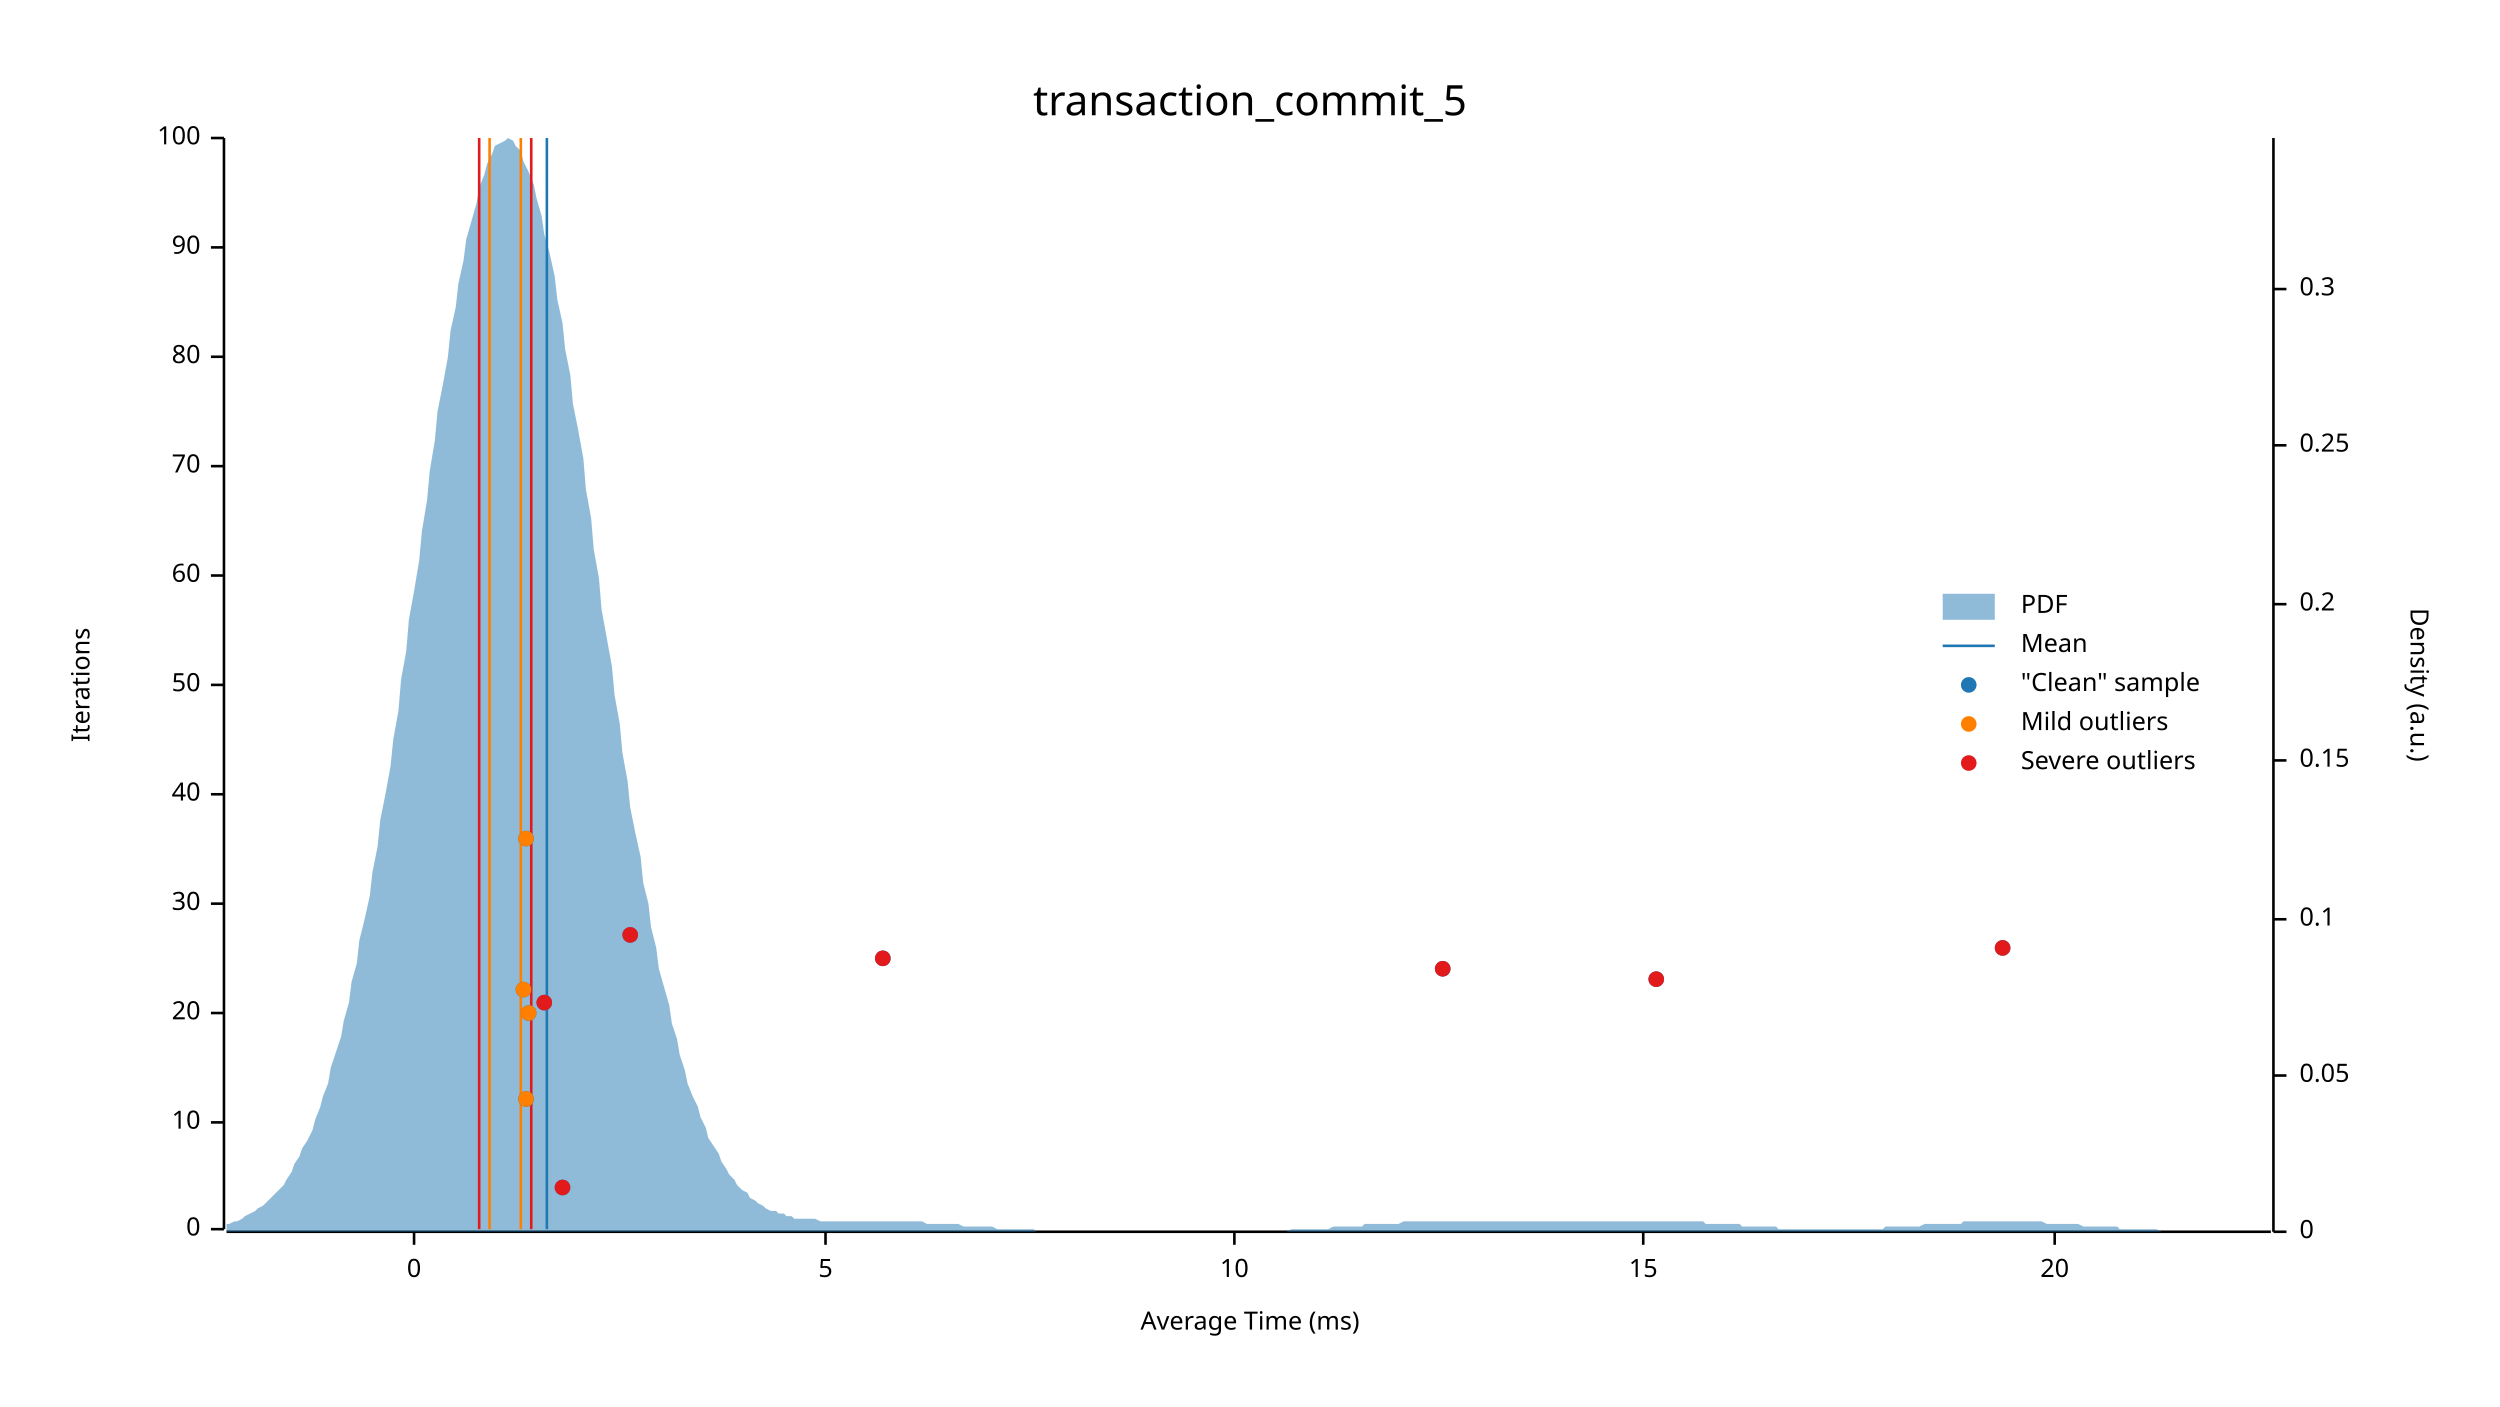
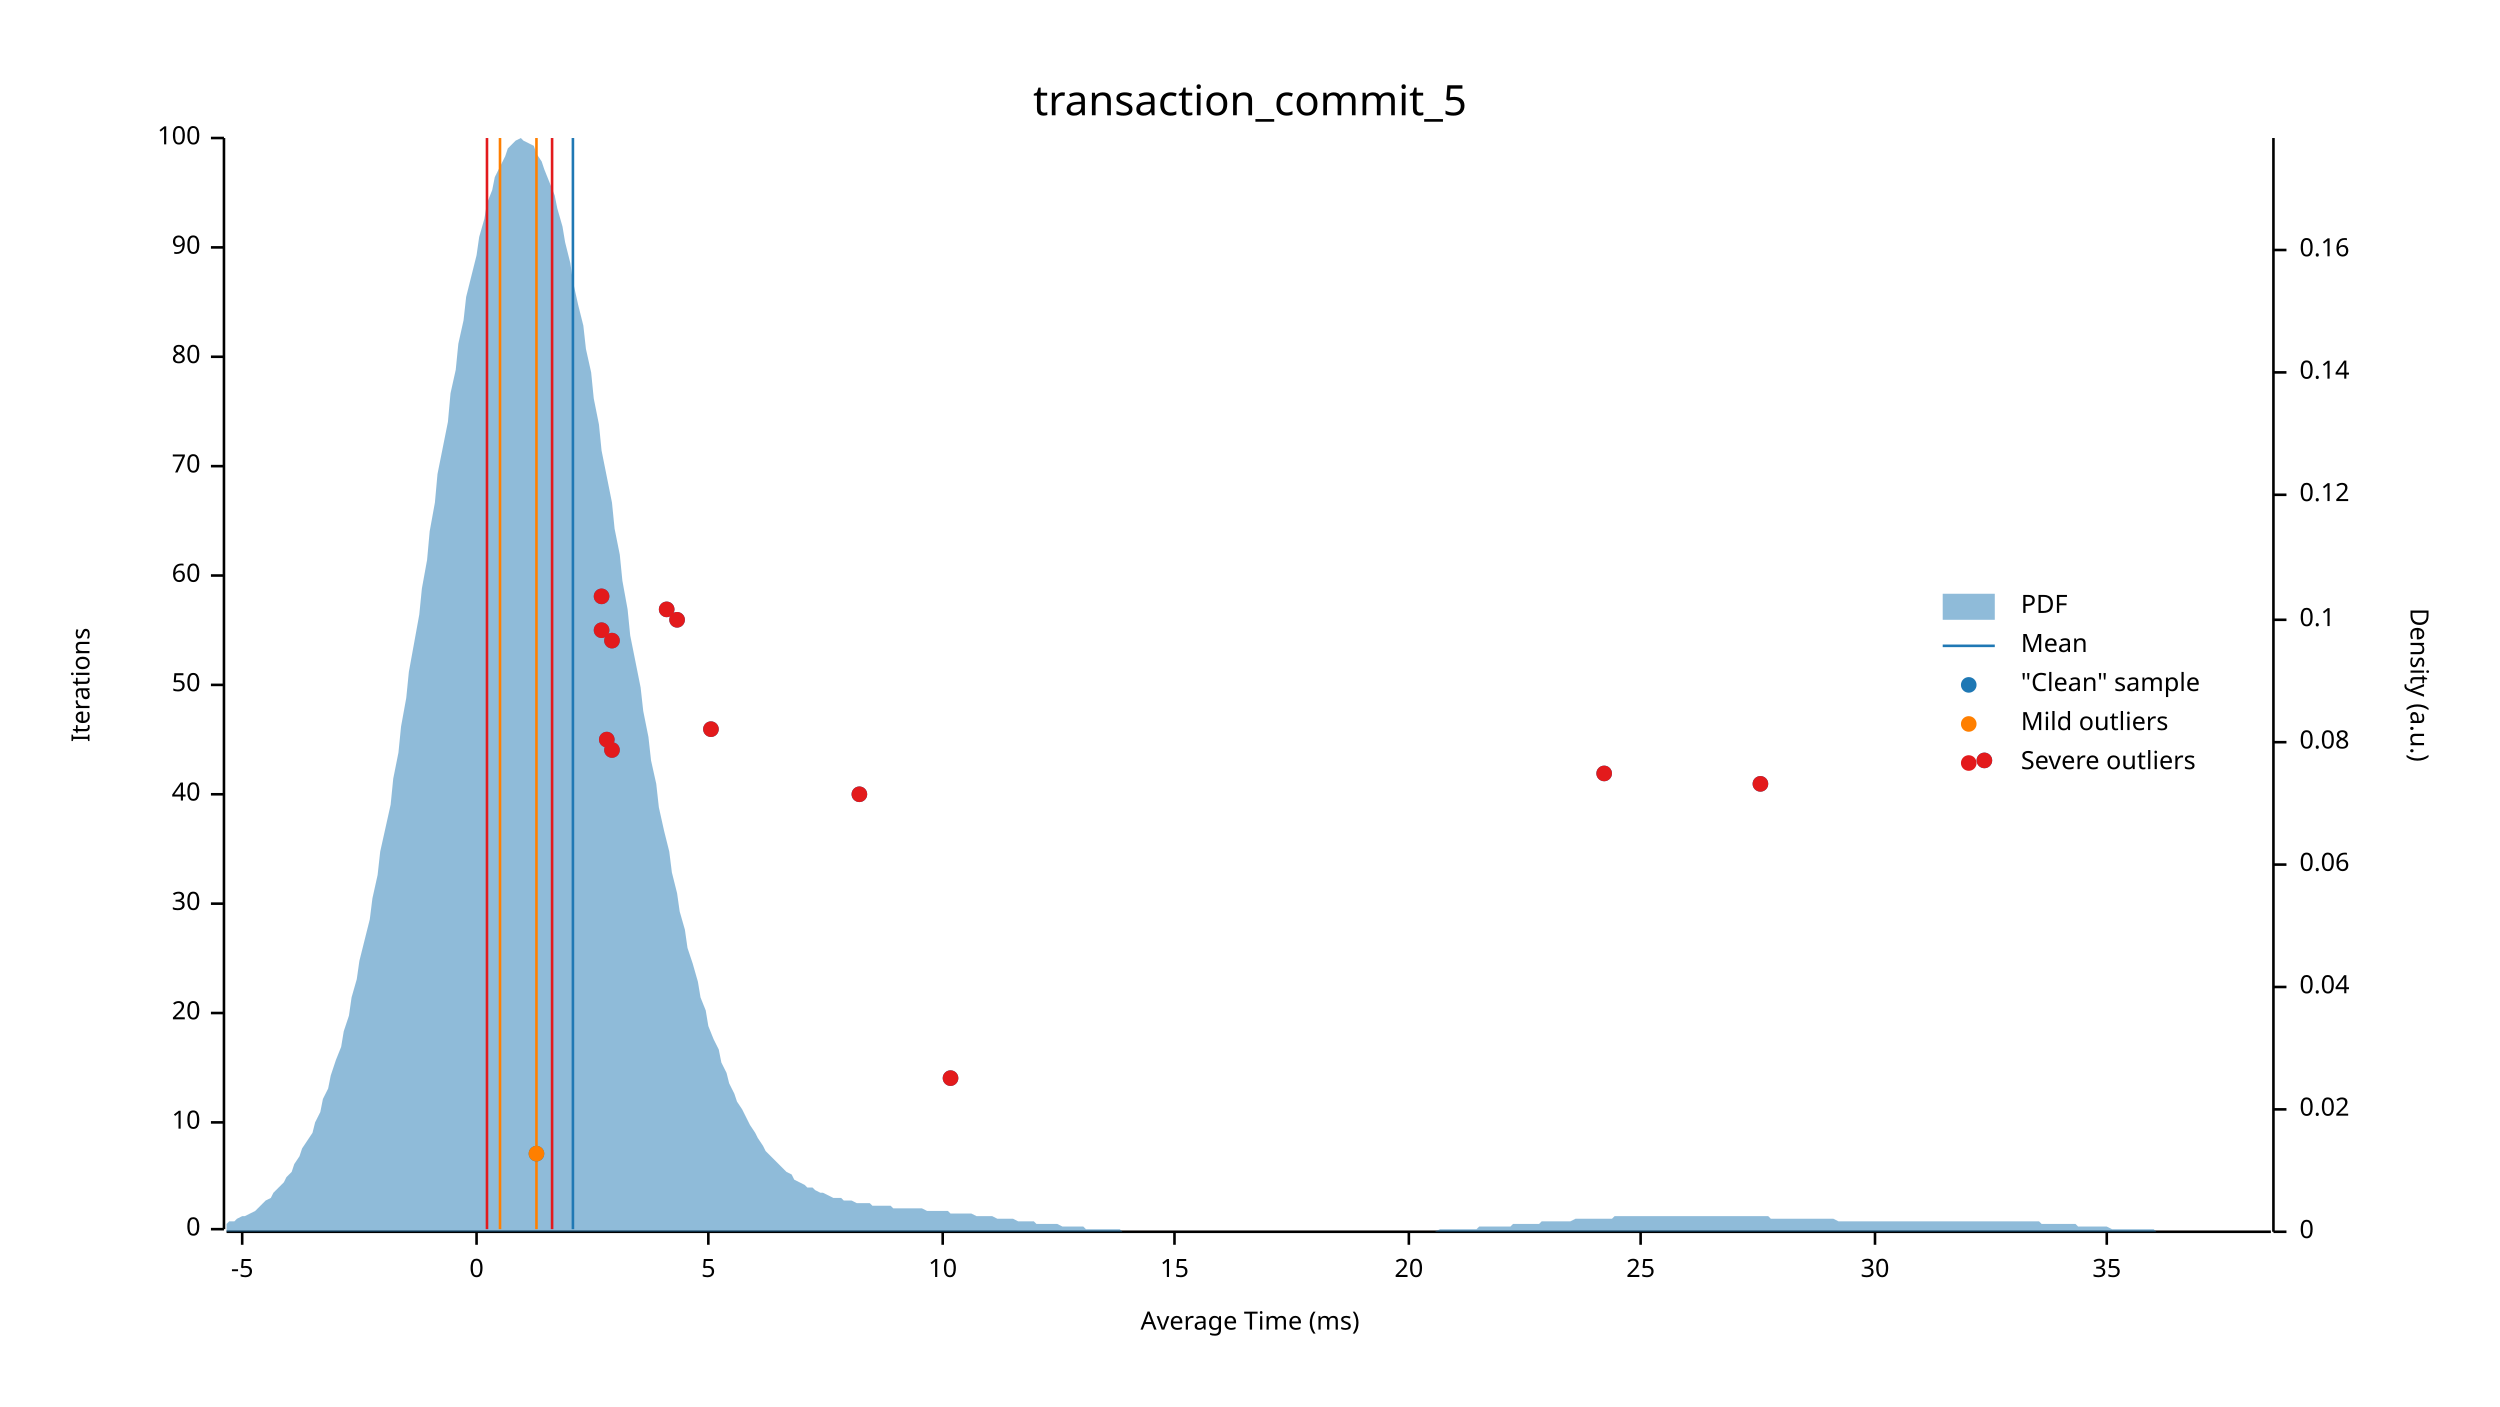
<svg xmlns="http://www.w3.org/2000/svg" width="960" height="540" viewBox="0 0 960 540">
  <text x="480" y="32" dy="0.76em" text-anchor="middle" font-family="sans-serif" font-size="16.129" opacity="1" fill="#000000">
transaction_commit_5
</text>
  <text x="27" y="263" dy="0.76em" text-anchor="middle" font-family="sans-serif" font-size="9.677" opacity="1" fill="#000000" transform="rotate(270, 27, 263)">
Iterations
</text>
  <text x="480" y="513" dy="-0.5ex" text-anchor="middle" font-family="sans-serif" font-size="9.677" opacity="1" fill="#000000">
Average Time (ms)
</text>
  <polyline fill="none" opacity="1" stroke="#000000" stroke-width="1" points="86,53 86,472 " />
  <text x="77" y="472" dy="0.5ex" text-anchor="end" font-family="sans-serif" font-size="9.677" opacity="1" fill="#000000">
0
</text>
  <polyline fill="none" opacity="1" stroke="#000000" stroke-width="1" points="81,472 86,472 " />
  <text x="77" y="431" dy="0.5ex" text-anchor="end" font-family="sans-serif" font-size="9.677" opacity="1" fill="#000000">
10
</text>
  <polyline fill="none" opacity="1" stroke="#000000" stroke-width="1" points="81,431 86,431 " />
  <text x="77" y="389" dy="0.5ex" text-anchor="end" font-family="sans-serif" font-size="9.677" opacity="1" fill="#000000">
20
</text>
  <polyline fill="none" opacity="1" stroke="#000000" stroke-width="1" points="81,389 86,389 " />
  <text x="77" y="347" dy="0.5ex" text-anchor="end" font-family="sans-serif" font-size="9.677" opacity="1" fill="#000000">
30
</text>
  <polyline fill="none" opacity="1" stroke="#000000" stroke-width="1" points="81,347 86,347 " />
  <text x="77" y="305" dy="0.5ex" text-anchor="end" font-family="sans-serif" font-size="9.677" opacity="1" fill="#000000">
40
</text>
  <polyline fill="none" opacity="1" stroke="#000000" stroke-width="1" points="81,305 86,305 " />
  <text x="77" y="263" dy="0.5ex" text-anchor="end" font-family="sans-serif" font-size="9.677" opacity="1" fill="#000000">
50
</text>
  <polyline fill="none" opacity="1" stroke="#000000" stroke-width="1" points="81,263 86,263 " />
  <text x="77" y="221" dy="0.5ex" text-anchor="end" font-family="sans-serif" font-size="9.677" opacity="1" fill="#000000">
60
</text>
  <polyline fill="none" opacity="1" stroke="#000000" stroke-width="1" points="81,221 86,221 " />
  <text x="77" y="179" dy="0.5ex" text-anchor="end" font-family="sans-serif" font-size="9.677" opacity="1" fill="#000000">
70
</text>
  <polyline fill="none" opacity="1" stroke="#000000" stroke-width="1" points="81,179 86,179 " />
  <text x="77" y="137" dy="0.5ex" text-anchor="end" font-family="sans-serif" font-size="9.677" opacity="1" fill="#000000">
80
</text>
  <polyline fill="none" opacity="1" stroke="#000000" stroke-width="1" points="81,137 86,137 " />
  <text x="77" y="95" dy="0.5ex" text-anchor="end" font-family="sans-serif" font-size="9.677" opacity="1" fill="#000000">
90
</text>
  <polyline fill="none" opacity="1" stroke="#000000" stroke-width="1" points="81,95 86,95 " />
  <text x="77" y="53" dy="0.5ex" text-anchor="end" font-family="sans-serif" font-size="9.677" opacity="1" fill="#000000">
100
</text>
  <polyline fill="none" opacity="1" stroke="#000000" stroke-width="1" points="81,53 86,53 " />
  <polyline fill="none" opacity="1" stroke="#000000" stroke-width="1" points="87,473 872,473 " />
-   <text x="159" y="483" dy="0.76em" text-anchor="middle" font-family="sans-serif" font-size="9.677" opacity="1" fill="#000000">
+   <text x="93" y="483" dy="0.76em" text-anchor="middle" font-family="sans-serif" font-size="9.677" opacity="1" fill="#000000">
+ -5
+ </text>
+   <polyline fill="none" opacity="1" stroke="#000000" stroke-width="1" points="93,473 93,478 " />
+   <text x="183" y="483" dy="0.76em" text-anchor="middle" font-family="sans-serif" font-size="9.677" opacity="1" fill="#000000">
0
</text>
-   <polyline fill="none" opacity="1" stroke="#000000" stroke-width="1" points="159,473 159,478 " />
-   <text x="317" y="483" dy="0.76em" text-anchor="middle" font-family="sans-serif" font-size="9.677" opacity="1" fill="#000000">
+   <polyline fill="none" opacity="1" stroke="#000000" stroke-width="1" points="183,473 183,478 " />
+   <text x="272" y="483" dy="0.76em" text-anchor="middle" font-family="sans-serif" font-size="9.677" opacity="1" fill="#000000">
5
</text>
-   <polyline fill="none" opacity="1" stroke="#000000" stroke-width="1" points="317,473 317,478 " />
-   <text x="474" y="483" dy="0.76em" text-anchor="middle" font-family="sans-serif" font-size="9.677" opacity="1" fill="#000000">
+   <polyline fill="none" opacity="1" stroke="#000000" stroke-width="1" points="272,473 272,478 " />
+   <text x="362" y="483" dy="0.76em" text-anchor="middle" font-family="sans-serif" font-size="9.677" opacity="1" fill="#000000">
10
</text>
-   <polyline fill="none" opacity="1" stroke="#000000" stroke-width="1" points="474,473 474,478 " />
-   <text x="631" y="483" dy="0.76em" text-anchor="middle" font-family="sans-serif" font-size="9.677" opacity="1" fill="#000000">
+   <polyline fill="none" opacity="1" stroke="#000000" stroke-width="1" points="362,473 362,478 " />
+   <text x="451" y="483" dy="0.76em" text-anchor="middle" font-family="sans-serif" font-size="9.677" opacity="1" fill="#000000">
15
</text>
-   <polyline fill="none" opacity="1" stroke="#000000" stroke-width="1" points="631,473 631,478 " />
-   <text x="789" y="483" dy="0.76em" text-anchor="middle" font-family="sans-serif" font-size="9.677" opacity="1" fill="#000000">
+   <polyline fill="none" opacity="1" stroke="#000000" stroke-width="1" points="451,473 451,478 " />
+   <text x="541" y="483" dy="0.76em" text-anchor="middle" font-family="sans-serif" font-size="9.677" opacity="1" fill="#000000">
20
</text>
-   <polyline fill="none" opacity="1" stroke="#000000" stroke-width="1" points="789,473 789,478 " />
+   <polyline fill="none" opacity="1" stroke="#000000" stroke-width="1" points="541,473 541,478 " />
+   <text x="630" y="483" dy="0.76em" text-anchor="middle" font-family="sans-serif" font-size="9.677" opacity="1" fill="#000000">
+ 25
+ </text>
+   <polyline fill="none" opacity="1" stroke="#000000" stroke-width="1" points="630,473 630,478 " />
+   <text x="720" y="483" dy="0.76em" text-anchor="middle" font-family="sans-serif" font-size="9.677" opacity="1" fill="#000000">
+ 30
+ </text>
+   <polyline fill="none" opacity="1" stroke="#000000" stroke-width="1" points="720,473 720,478 " />
+   <text x="809" y="483" dy="0.76em" text-anchor="middle" font-family="sans-serif" font-size="9.677" opacity="1" fill="#000000">
+ 35
+ </text>
+   <polyline fill="none" opacity="1" stroke="#000000" stroke-width="1" points="809,473 809,478 " />
  <text x="933" y="263" dy="0.76em" text-anchor="middle" font-family="sans-serif" font-size="9.677" opacity="1" fill="#000000" transform="rotate(90, 933, 263)">
Density (a.u.)
</text>
  <polyline fill="none" opacity="1" stroke="#000000" stroke-width="1" points="873,53 873,473 " />
  <text x="883" y="473" dy="0.5ex" text-anchor="start" font-family="sans-serif" font-size="9.677" opacity="1" fill="#000000">
0
</text>
  <polyline fill="none" opacity="1" stroke="#000000" stroke-width="1" points="873,473 878,473 " />
-   <text x="883" y="413" dy="0.5ex" text-anchor="start" font-family="sans-serif" font-size="9.677" opacity="1" fill="#000000">
- 0.05
+   <text x="883" y="426" dy="0.5ex" text-anchor="start" font-family="sans-serif" font-size="9.677" opacity="1" fill="#000000">
+ 0.02
</text>
-   <polyline fill="none" opacity="1" stroke="#000000" stroke-width="1" points="873,413 878,413 " />
-   <text x="883" y="353" dy="0.5ex" text-anchor="start" font-family="sans-serif" font-size="9.677" opacity="1" fill="#000000">
+   <polyline fill="none" opacity="1" stroke="#000000" stroke-width="1" points="873,426 878,426 " />
+   <text x="883" y="379" dy="0.5ex" text-anchor="start" font-family="sans-serif" font-size="9.677" opacity="1" fill="#000000">
+ 0.04
+ </text>
+   <polyline fill="none" opacity="1" stroke="#000000" stroke-width="1" points="873,379 878,379 " />
+   <text x="883" y="332" dy="0.5ex" text-anchor="start" font-family="sans-serif" font-size="9.677" opacity="1" fill="#000000">
+ 0.06
+ </text>
+   <polyline fill="none" opacity="1" stroke="#000000" stroke-width="1" points="873,332 878,332 " />
+   <text x="883" y="285" dy="0.5ex" text-anchor="start" font-family="sans-serif" font-size="9.677" opacity="1" fill="#000000">
+ 0.08
+ </text>
+   <polyline fill="none" opacity="1" stroke="#000000" stroke-width="1" points="873,285 878,285 " />
+   <text x="883" y="238" dy="0.5ex" text-anchor="start" font-family="sans-serif" font-size="9.677" opacity="1" fill="#000000">
0.1
</text>
-   <polyline fill="none" opacity="1" stroke="#000000" stroke-width="1" points="873,353 878,353 " />
-   <text x="883" y="292" dy="0.5ex" text-anchor="start" font-family="sans-serif" font-size="9.677" opacity="1" fill="#000000">
- 0.15
+   <polyline fill="none" opacity="1" stroke="#000000" stroke-width="1" points="873,238 878,238 " />
+   <text x="883" y="190" dy="0.5ex" text-anchor="start" font-family="sans-serif" font-size="9.677" opacity="1" fill="#000000">
+ 0.12
</text>
-   <polyline fill="none" opacity="1" stroke="#000000" stroke-width="1" points="873,292 878,292 " />
-   <text x="883" y="232" dy="0.5ex" text-anchor="start" font-family="sans-serif" font-size="9.677" opacity="1" fill="#000000">
- 0.2
+   <polyline fill="none" opacity="1" stroke="#000000" stroke-width="1" points="873,190 878,190 " />
+   <text x="883" y="143" dy="0.5ex" text-anchor="start" font-family="sans-serif" font-size="9.677" opacity="1" fill="#000000">
+ 0.14
</text>
-   <polyline fill="none" opacity="1" stroke="#000000" stroke-width="1" points="873,232 878,232 " />
-   <text x="883" y="171" dy="0.5ex" text-anchor="start" font-family="sans-serif" font-size="9.677" opacity="1" fill="#000000">
- 0.25
+   <polyline fill="none" opacity="1" stroke="#000000" stroke-width="1" points="873,143 878,143 " />
+   <text x="883" y="96" dy="0.5ex" text-anchor="start" font-family="sans-serif" font-size="9.677" opacity="1" fill="#000000">
+ 0.16
</text>
-   <polyline fill="none" opacity="1" stroke="#000000" stroke-width="1" points="873,171 878,171 " />
-   <text x="883" y="111" dy="0.5ex" text-anchor="start" font-family="sans-serif" font-size="9.677" opacity="1" fill="#000000">
- 0.3
- </text>
-   <polyline fill="none" opacity="1" stroke="#000000" stroke-width="1" points="873,111 878,111 " />
-   <polygon opacity="0.5" fill="#1F78B4" points="87,470 88,470 90,469 91,469 93,468 94,467 96,466 98,465 99,464 101,463 102,462 104,460 105,459 107,457 109,455 110,453 112,450 113,447 115,444 116,441 118,438 120,434 121,430 123,425 124,421 126,416 127,410 129,404 131,398 132,392 134,385 135,377 137,370 138,361 140,353 142,344 143,335 145,325 146,315 148,305 150,294 151,284 153,273 154,261 156,250 157,238 159,227 161,215 162,204 164,192 165,181 167,169 168,158 170,148 172,137 173,127 175,118 176,109 178,100 179,92 181,85 183,78 184,72 186,67 187,63 189,59 190,56 192,55 194,54 195,53 197,54 198,56 200,58 201,62 203,66 205,71 206,76 208,83 209,90 211,97 213,106 214,115 216,124 217,134 219,144 220,155 222,165 224,176 225,188 227,199 228,211 230,222 231,234 233,245 235,256 236,267 238,278 239,289 241,300 242,310 244,320 246,329 247,339 249,347 250,356 252,364 253,372 255,379 257,386 258,393 260,399 261,405 263,411 264,416 266,421 268,425 269,429 271,433 272,437 274,440 276,443 277,446 279,449 280,451 282,453 283,455 285,457 287,458 288,460 290,461 291,462 293,463 294,464 296,465 298,465 299,466 301,466 302,467 304,467 305,468 307,468 309,468 310,468 312,468 313,468 315,469 316,469 318,469 320,469 321,469 323,469 324,469 326,469 327,469 329,469 331,469 332,469 334,469 335,469 337,469 339,469 340,469 342,469 343,469 345,469 346,469 348,469 350,469 351,469 353,469 354,469 356,470 357,470 359,470 361,470 362,470 364,470 365,470 367,470 368,470 370,471 372,471 373,471 375,471 376,471 378,471 379,471 381,471 383,472 384,472 386,472 387,472 389,472 391,472 392,472 394,472 395,472 397,472 398,473 400,473 402,473 403,473 405,473 406,473 408,473 409,473 411,473 413,473 414,473 416,473 417,473 419,473 420,473 422,473 424,473 425,473 427,473 428,473 430,473 431,473 433,473 435,473 436,473 438,473 439,473 441,473 442,473 444,473 446,473 447,473 449,473 450,473 452,473 454,473 455,473 457,473 458,473 460,473 461,473 463,473 465,473 466,473 468,473 469,473 471,473 472,473 474,473 476,473 477,473 479,473 480,473 482,473 483,473 485,473 487,473 488,473 490,473 491,473 493,473 494,473 496,472 498,472 499,472 501,472 502,472 504,472 505,472 507,472 509,472 510,472 512,471 513,471 515,471 517,471 518,471 520,471 521,471 523,471 524,470 526,470 528,470 529,470 531,470 532,470 534,470 535,470 537,470 539,469 540,469 542,469 543,469 545,469 546,469 548,469 550,469 551,469 553,469 554,469 556,469 557,469 559,469 561,469 562,469 564,469 565,469 567,469 568,469 570,469 572,469 573,469 575,469 576,469 578,469 580,469 581,469 583,469 584,469 586,469 587,469 589,469 591,469 592,469 594,469 595,469 597,469 598,469 600,469 602,469 603,469 605,469 606,469 608,469 609,469 611,469 613,469 614,469 616,469 617,469 619,469 620,469 622,469 624,469 625,469 627,469 628,469 630,469 632,469 633,469 635,469 636,469 638,469 639,469 641,469 643,469 644,469 646,469 647,469 649,469 650,469 652,469 654,469 655,470 657,470 658,470 660,470 661,470 663,470 665,470 666,470 668,470 669,471 671,471 672,471 674,471 676,471 677,471 679,471 680,471 682,471 683,472 685,472 687,472 688,472 690,472 691,472 693,472 695,472 696,472 698,472 699,472 701,472 702,472 704,472 706,472 707,472 709,472 710,472 712,472 713,472 715,472 717,472 718,472 720,472 721,472 723,472 724,471 726,471 728,471 729,471 731,471 732,471 734,471 735,471 737,471 739,470 740,470 742,470 743,470 745,470 746,470 748,470 750,470 751,470 753,470 754,469 756,469 758,469 759,469 761,469 762,469 764,469 765,469 767,469 769,469 770,469 772,469 773,469 775,469 776,469 778,469 780,469 781,469 783,469 784,469 786,470 787,470 789,470 791,470 792,470 794,470 795,470 797,470 798,470 800,471 802,471 803,471 805,471 806,471 808,471 809,471 811,471 813,471 814,472 816,472 817,472 819,472 821,472 822,472 824,472 825,472 827,472 828,472 830,473 832,473 833,473 835,473 836,473 838,473 839,473 841,473 843,473 844,473 846,473 847,473 849,473 850,473 852,473 854,473 855,473 857,473 858,473 860,473 861,473 863,473 865,473 866,473 868,473 869,473 871,473 873,473 873,473 87,473 " />
-   <polyline fill="none" opacity="1" stroke="#1F78B4" stroke-width="1" points="210,472 210,53 " />
-   <polyline fill="none" opacity="1" stroke="#FF7F00" stroke-width="1" points="188,472 188,53 " />
-   <polyline fill="none" opacity="1" stroke="#FF7F00" stroke-width="1" points="200,472 200,53 " />
-   <polyline fill="none" opacity="1" stroke="#E31A1C" stroke-width="1" points="184,472 184,53 " />
-   <polyline fill="none" opacity="1" stroke="#E31A1C" stroke-width="1" points="204,472 204,53 " />
-   <circle cx="216" cy="456" r="3" opacity="1" fill="#1F78B4" stroke="none" stroke-width="1" />
-   <circle cx="202" cy="422" r="3" opacity="1" fill="#1F78B4" stroke="none" stroke-width="1" />
-   <circle cx="203" cy="389" r="3" opacity="1" fill="#1F78B4" stroke="none" stroke-width="1" />
-   <circle cx="209" cy="385" r="3" opacity="1" fill="#1F78B4" stroke="none" stroke-width="1" />
-   <circle cx="201" cy="380" r="3" opacity="1" fill="#1F78B4" stroke="none" stroke-width="1" />
-   <circle cx="636" cy="376" r="3" opacity="1" fill="#1F78B4" stroke="none" stroke-width="1" />
-   <circle cx="554" cy="372" r="3" opacity="1" fill="#1F78B4" stroke="none" stroke-width="1" />
-   <circle cx="339" cy="368" r="3" opacity="1" fill="#1F78B4" stroke="none" stroke-width="1" />
-   <circle cx="769" cy="364" r="3" opacity="1" fill="#1F78B4" stroke="none" stroke-width="1" />
-   <circle cx="242" cy="359" r="3" opacity="1" fill="#1F78B4" stroke="none" stroke-width="1" />
-   <circle cx="202" cy="322" r="3" opacity="1" fill="#1F78B4" stroke="none" stroke-width="1" />
-   <circle cx="202" cy="422" r="3" opacity="1" fill="#FF7F00" stroke="none" stroke-width="1" />
-   <circle cx="203" cy="389" r="3" opacity="1" fill="#FF7F00" stroke="none" stroke-width="1" />
-   <circle cx="201" cy="380" r="3" opacity="1" fill="#FF7F00" stroke="none" stroke-width="1" />
-   <circle cx="202" cy="322" r="3" opacity="1" fill="#FF7F00" stroke="none" stroke-width="1" />
-   <circle cx="216" cy="456" r="3" opacity="1" fill="#E31A1C" stroke="none" stroke-width="1" />
-   <circle cx="209" cy="385" r="3" opacity="1" fill="#E31A1C" stroke="none" stroke-width="1" />
-   <circle cx="636" cy="376" r="3" opacity="1" fill="#E31A1C" stroke="none" stroke-width="1" />
-   <circle cx="554" cy="372" r="3" opacity="1" fill="#E31A1C" stroke="none" stroke-width="1" />
-   <circle cx="339" cy="368" r="3" opacity="1" fill="#E31A1C" stroke="none" stroke-width="1" />
-   <circle cx="769" cy="364" r="3" opacity="1" fill="#E31A1C" stroke="none" stroke-width="1" />
-   <circle cx="242" cy="359" r="3" opacity="1" fill="#E31A1C" stroke="none" stroke-width="1" />
+   <polyline fill="none" opacity="1" stroke="#000000" stroke-width="1" points="873,96 878,96 " />
+   <polygon opacity="0.5" fill="#1F78B4" points="87,470 88,469 90,469 91,468 93,467 94,467 96,466 98,465 99,464 101,462 102,461 104,460 105,458 107,456 109,454 110,452 112,450 113,447 115,444 116,441 118,438 120,435 121,431 123,427 124,422 126,418 127,413 129,407 131,402 132,396 134,390 135,383 137,376 138,369 140,361 142,353 143,345 145,336 146,327 148,318 150,309 151,299 153,289 154,279 156,268 157,258 159,247 161,236 162,226 164,215 165,204 167,193 168,182 170,172 172,162 173,151 175,142 176,132 178,123 179,114 181,106 183,98 184,91 186,84 187,78 189,73 190,68 192,64 194,60 195,57 197,55 198,54 200,53 201,54 203,55 205,56 206,59 208,62 209,65 211,70 213,75 214,80 216,87 217,93 219,101 220,108 222,117 224,125 225,134 227,143 228,153 230,163 231,173 233,183 235,193 236,203 238,213 239,223 241,234 242,244 244,254 246,264 247,273 249,283 250,292 252,301 253,310 255,319 257,327 258,335 260,343 261,350 263,357 264,364 266,370 268,377 269,383 271,388 272,394 274,399 276,403 277,408 279,412 280,416 282,420 283,423 285,426 287,430 288,432 290,435 291,437 293,440 294,442 296,444 298,446 299,447 301,449 302,450 304,451 305,453 307,454 309,455 310,456 312,456 313,457 315,458 316,458 318,459 320,460 321,460 323,460 324,461 326,461 327,461 329,462 331,462 332,462 334,462 335,463 337,463 339,463 340,463 342,463 343,464 345,464 346,464 348,464 350,464 351,464 353,464 354,464 356,465 357,465 359,465 361,465 362,465 364,465 365,466 367,466 368,466 370,466 372,466 373,466 375,467 376,467 378,467 379,467 381,467 383,468 384,468 386,468 387,468 389,468 391,469 392,469 394,469 395,469 397,469 398,470 400,470 402,470 403,470 405,470 406,470 408,471 409,471 411,471 413,471 414,471 416,471 417,472 419,472 420,472 422,472 424,472 425,472 427,472 428,472 430,472 431,473 433,473 435,473 436,473 438,473 439,473 441,473 442,473 444,473 446,473 447,473 449,473 450,473 452,473 454,473 455,473 457,473 458,473 460,473 461,473 463,473 465,473 466,473 468,473 469,473 471,473 472,473 474,473 476,473 477,473 479,473 480,473 482,473 483,473 485,473 487,473 488,473 490,473 491,473 493,473 494,473 496,473 498,473 499,473 501,473 502,473 504,473 505,473 507,473 509,473 510,473 512,473 513,473 515,473 517,473 518,473 520,473 521,473 523,473 524,473 526,473 528,473 529,473 531,473 532,473 534,473 535,473 537,473 539,473 540,473 542,473 543,473 545,473 546,473 548,473 550,473 551,473 553,472 554,472 556,472 557,472 559,472 561,472 562,472 564,472 565,472 567,472 568,471 570,471 572,471 573,471 575,471 576,471 578,471 580,471 581,470 583,470 584,470 586,470 587,470 589,470 591,470 592,469 594,469 595,469 597,469 598,469 600,469 602,469 603,469 605,468 606,468 608,468 609,468 611,468 613,468 614,468 616,468 617,468 619,468 620,467 622,467 624,467 625,467 627,467 628,467 630,467 632,467 633,467 635,467 636,467 638,467 639,467 641,467 643,467 644,467 646,467 647,467 649,467 650,467 652,467 654,467 655,467 657,467 658,467 660,467 661,467 663,467 665,467 666,467 668,467 669,467 671,467 672,467 674,467 676,467 677,467 679,467 680,468 682,468 683,468 685,468 687,468 688,468 690,468 691,468 693,468 695,468 696,468 698,468 699,468 701,468 702,468 704,468 706,469 707,469 709,469 710,469 712,469 713,469 715,469 717,469 718,469 720,469 721,469 723,469 724,469 726,469 728,469 729,469 731,469 732,469 734,469 735,469 737,469 739,469 740,469 742,469 743,469 745,469 746,469 748,469 750,469 751,469 753,469 754,469 756,469 758,469 759,469 761,469 762,469 764,469 765,469 767,469 769,469 770,469 772,469 773,469 775,469 776,469 778,469 780,469 781,469 783,469 784,470 786,470 787,470 789,470 791,470 792,470 794,470 795,470 797,470 798,471 800,471 802,471 803,471 805,471 806,471 808,471 809,471 811,472 813,472 814,472 816,472 817,472 819,472 821,472 822,472 824,472 825,472 827,472 828,473 830,473 832,473 833,473 835,473 836,473 838,473 839,473 841,473 843,473 844,473 846,473 847,473 849,473 850,473 852,473 854,473 855,473 857,473 858,473 860,473 861,473 863,473 865,473 866,473 868,473 869,473 871,473 873,473 873,473 87,473 " />
+   <polyline fill="none" opacity="1" stroke="#1F78B4" stroke-width="1" points="220,472 220,53 " />
+   <polyline fill="none" opacity="1" stroke="#FF7F00" stroke-width="1" points="192,472 192,53 " />
+   <polyline fill="none" opacity="1" stroke="#FF7F00" stroke-width="1" points="206,472 206,53 " />
+   <polyline fill="none" opacity="1" stroke="#E31A1C" stroke-width="1" points="187,472 187,53 " />
+   <polyline fill="none" opacity="1" stroke="#E31A1C" stroke-width="1" points="212,472 212,53 " />
+   <circle cx="206" cy="443" r="3" opacity="1" fill="#1F78B4" stroke="none" stroke-width="1" />
+   <circle cx="365" cy="414" r="3" opacity="1" fill="#1F78B4" stroke="none" stroke-width="1" />
+   <circle cx="330" cy="305" r="3" opacity="1" fill="#1F78B4" stroke="none" stroke-width="1" />
+   <circle cx="676" cy="301" r="3" opacity="1" fill="#1F78B4" stroke="none" stroke-width="1" />
+   <circle cx="616" cy="297" r="3" opacity="1" fill="#1F78B4" stroke="none" stroke-width="1" />
+   <circle cx="762" cy="292" r="3" opacity="1" fill="#1F78B4" stroke="none" stroke-width="1" />
+   <circle cx="235" cy="288" r="3" opacity="1" fill="#1F78B4" stroke="none" stroke-width="1" />
+   <circle cx="233" cy="284" r="3" opacity="1" fill="#1F78B4" stroke="none" stroke-width="1" />
+   <circle cx="273" cy="280" r="3" opacity="1" fill="#1F78B4" stroke="none" stroke-width="1" />
+   <circle cx="235" cy="246" r="3" opacity="1" fill="#1F78B4" stroke="none" stroke-width="1" />
+   <circle cx="231" cy="242" r="3" opacity="1" fill="#1F78B4" stroke="none" stroke-width="1" />
+   <circle cx="260" cy="238" r="3" opacity="1" fill="#1F78B4" stroke="none" stroke-width="1" />
+   <circle cx="256" cy="234" r="3" opacity="1" fill="#1F78B4" stroke="none" stroke-width="1" />
+   <circle cx="231" cy="229" r="3" opacity="1" fill="#1F78B4" stroke="none" stroke-width="1" />
+   <circle cx="206" cy="443" r="3" opacity="1" fill="#FF7F00" stroke="none" stroke-width="1" />
+   <circle cx="365" cy="414" r="3" opacity="1" fill="#E31A1C" stroke="none" stroke-width="1" />
+   <circle cx="330" cy="305" r="3" opacity="1" fill="#E31A1C" stroke="none" stroke-width="1" />
+   <circle cx="676" cy="301" r="3" opacity="1" fill="#E31A1C" stroke="none" stroke-width="1" />
+   <circle cx="616" cy="297" r="3" opacity="1" fill="#E31A1C" stroke="none" stroke-width="1" />
+   <circle cx="762" cy="292" r="3" opacity="1" fill="#E31A1C" stroke="none" stroke-width="1" />
+   <circle cx="235" cy="288" r="3" opacity="1" fill="#E31A1C" stroke="none" stroke-width="1" />
+   <circle cx="233" cy="284" r="3" opacity="1" fill="#E31A1C" stroke="none" stroke-width="1" />
+   <circle cx="273" cy="280" r="3" opacity="1" fill="#E31A1C" stroke="none" stroke-width="1" />
+   <circle cx="235" cy="246" r="3" opacity="1" fill="#E31A1C" stroke="none" stroke-width="1" />
+   <circle cx="231" cy="242" r="3" opacity="1" fill="#E31A1C" stroke="none" stroke-width="1" />
+   <circle cx="260" cy="238" r="3" opacity="1" fill="#E31A1C" stroke="none" stroke-width="1" />
+   <circle cx="256" cy="234" r="3" opacity="1" fill="#E31A1C" stroke="none" stroke-width="1" />
+   <circle cx="231" cy="229" r="3" opacity="1" fill="#E31A1C" stroke="none" stroke-width="1" />
  <text x="776" y="228" dy="0.76em" text-anchor="start" font-family="sans-serif" font-size="9.677" opacity="1" fill="#000000">
PDF
</text>
  <text x="776" y="243" dy="0.76em" text-anchor="start" font-family="sans-serif" font-size="9.677" opacity="1" fill="#000000">
Mean
</text>
  <text x="776" y="258" dy="0.76em" text-anchor="start" font-family="sans-serif" font-size="9.677" opacity="1" fill="#000000">
"Clean" sample
</text>
  <text x="776" y="273" dy="0.76em" text-anchor="start" font-family="sans-serif" font-size="9.677" opacity="1" fill="#000000">
Mild outliers
</text>
  <text x="776" y="288" dy="0.76em" text-anchor="start" font-family="sans-serif" font-size="9.677" opacity="1" fill="#000000">
Severe outliers
</text>
  <rect x="746" y="228" width="20" height="10" opacity="0.5" fill="#1F78B4" stroke="none" />
  <polyline fill="none" opacity="1" stroke="#1F78B4" stroke-width="1" points="746,248 766,248 " />
  <circle cx="756" cy="263" r="3" opacity="1" fill="#1F78B4" stroke="none" stroke-width="1" />
  <circle cx="756" cy="278" r="3" opacity="1" fill="#FF7F00" stroke="none" stroke-width="1" />
  <circle cx="756" cy="293" r="3" opacity="1" fill="#E31A1C" stroke="none" stroke-width="1" />
</svg>
